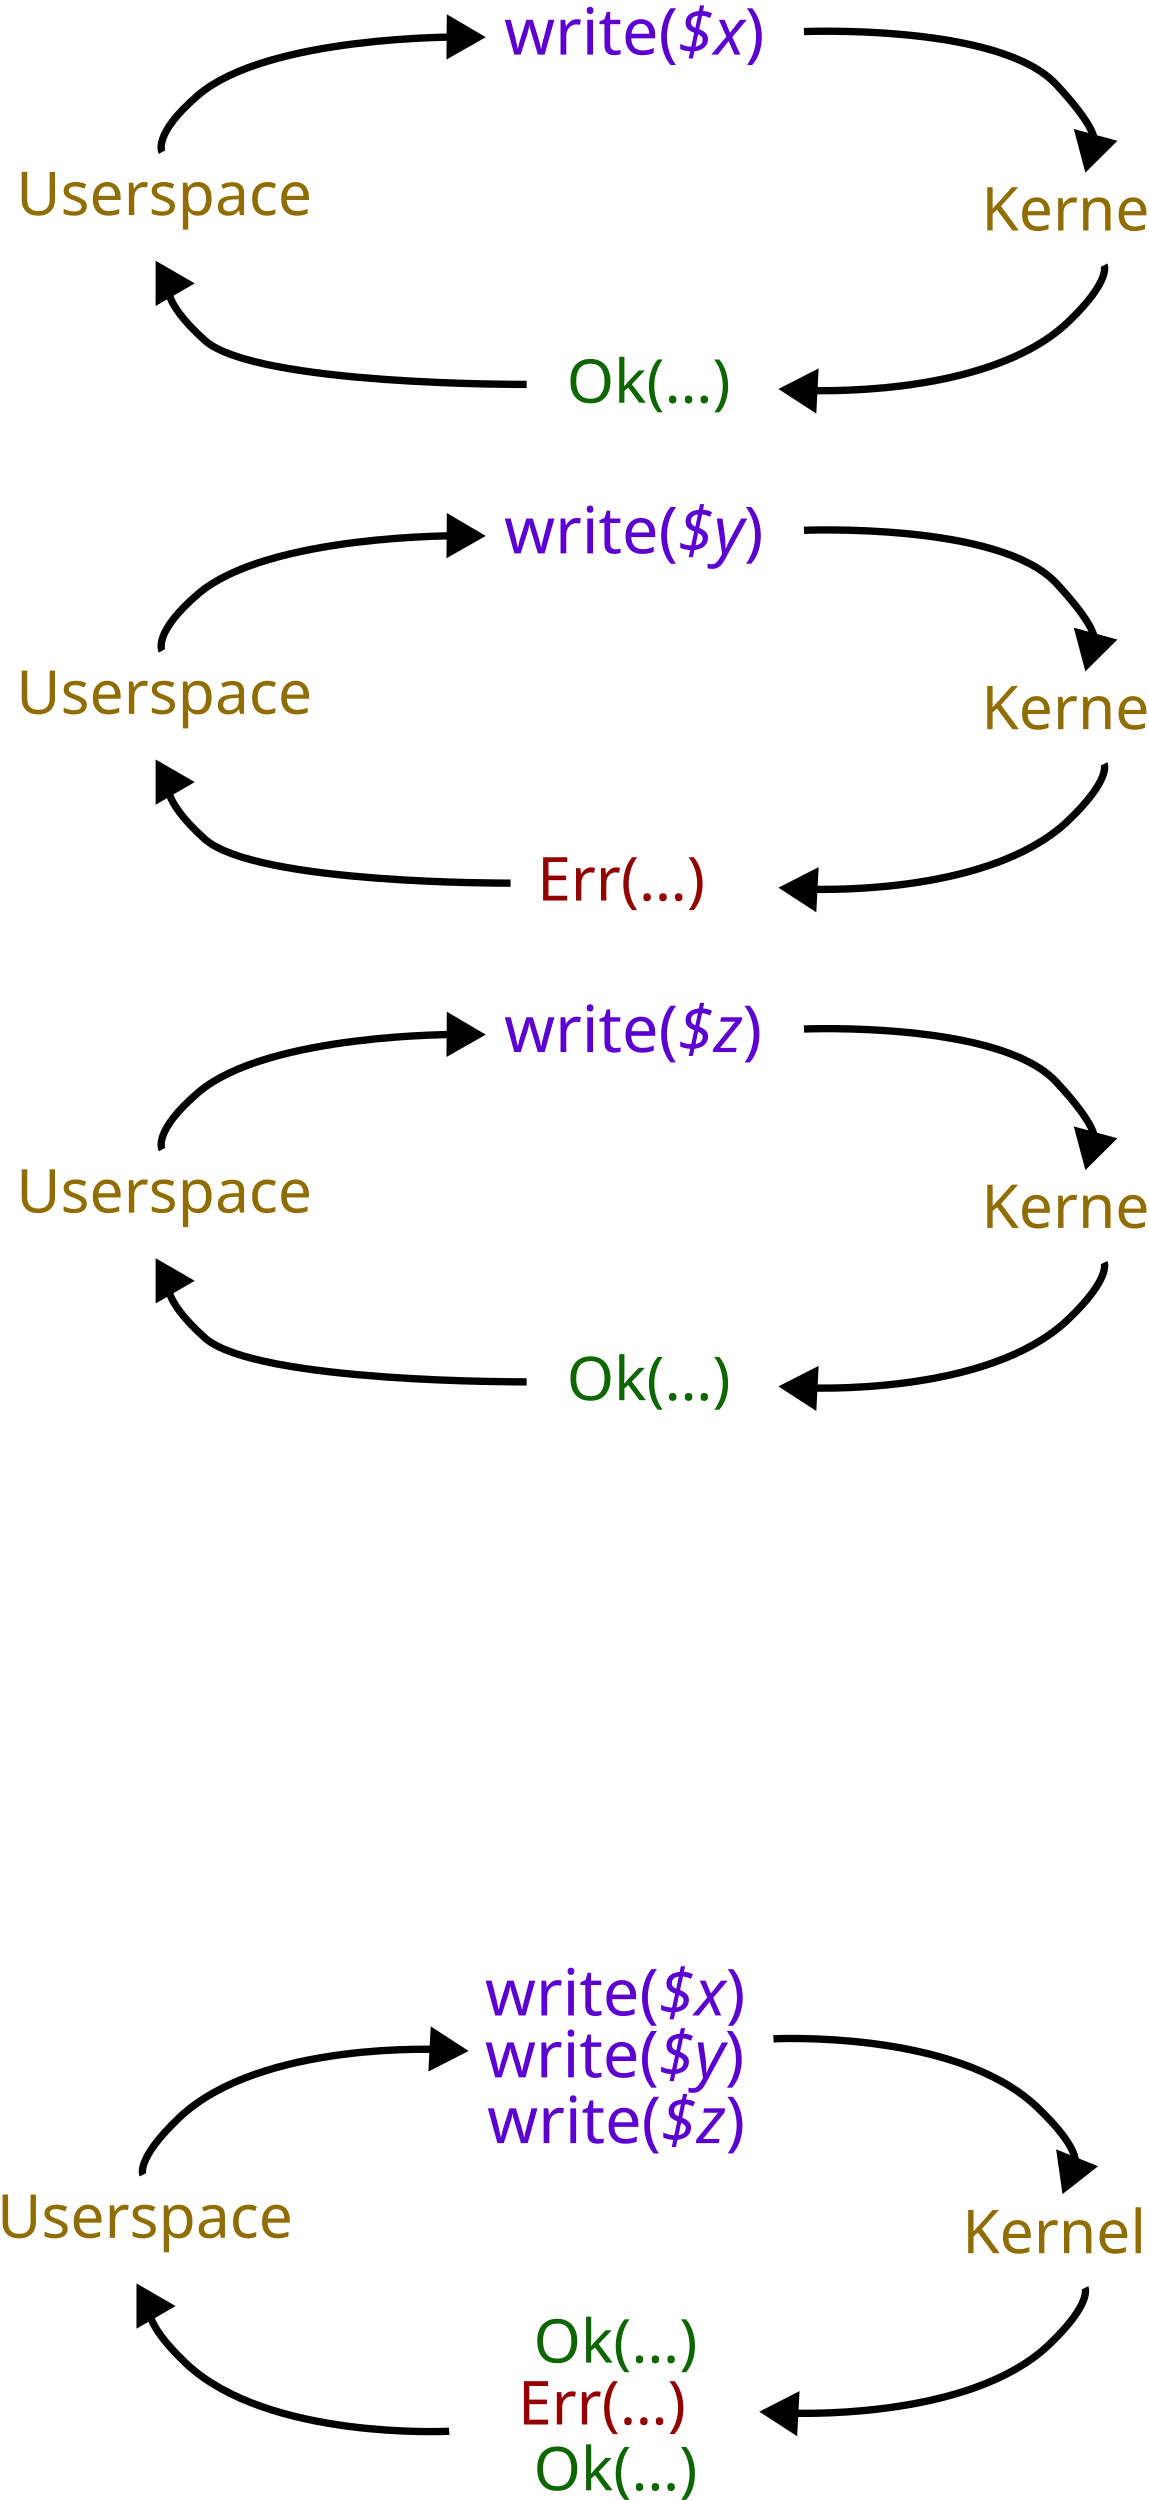
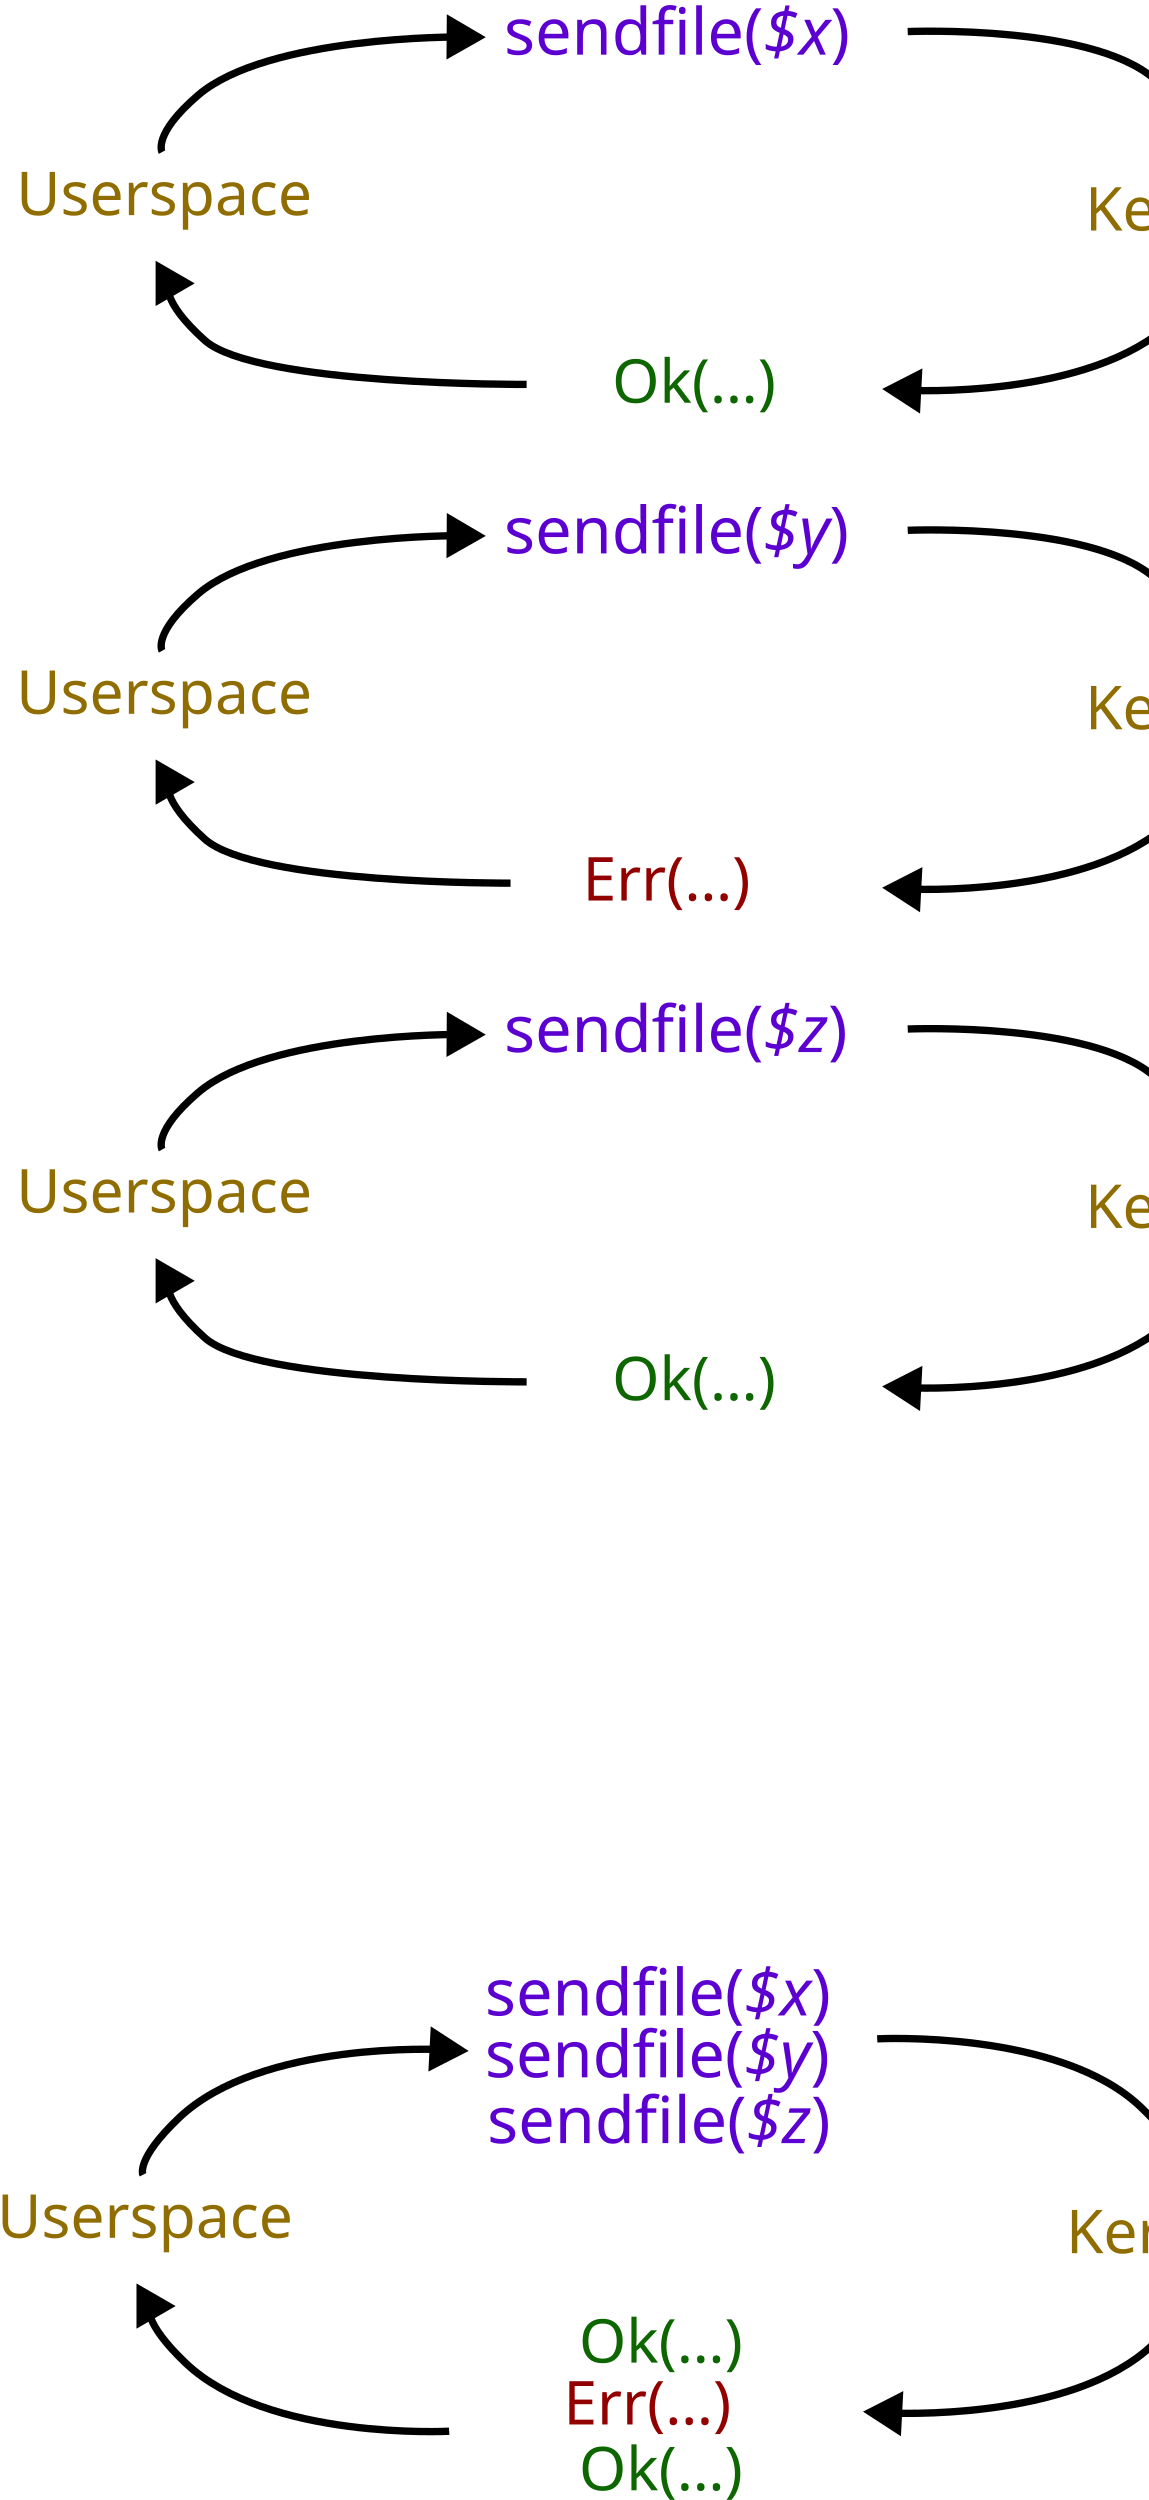
<svg xmlns="http://www.w3.org/2000/svg" width="93.694mm" height="204.014mm" viewBox="0 0 93.694 204.014" version="1.1" id="svg1">
  <defs id="defs1">
    <marker style="overflow:visible" id="Triangle" refX="0" refY="0" orient="auto-start-reverse" markerWidth="1" markerHeight="1" viewBox="0 0 1 1" preserveAspectRatio="xMidYMid">
      <path transform="scale(0.5)" style="fill:context-stroke;fill-rule:evenodd;stroke:context-stroke;stroke-width:1pt" d="M 5.77,0 -2.88,5 V -5 Z" id="path135" />
    </marker>
    <marker style="overflow:visible" id="Triangle-0-0" refX="0" refY="0" orient="0" markerWidth="1" markerHeight="1" viewBox="0 0 1 1" preserveAspectRatio="xMidYMid">
      <path style="fill:context-stroke;fill-rule:evenodd;stroke:context-stroke;stroke-width:0.5pt" d="M 2.885,0 -1.44,2.5 v -5 z" id="path135-6-6" />
    </marker>
    <marker style="overflow:visible" id="Triangle-0-0-0" refX="0" refY="0" orient="auto-start-reverse" markerWidth="1" markerHeight="1" viewBox="0 0 1 1" preserveAspectRatio="xMidYMid">
      <path transform="scale(0.5)" style="fill:context-stroke;fill-rule:evenodd;stroke:context-stroke;stroke-width:1pt" d="M 5.77,0 -2.88,5 V -5 Z" id="path135-6-6-9" />
    </marker>
    <marker style="overflow:visible" id="Triangle-0-0-5" refX="-1" refY="0" orient="auto" markerWidth="1" markerHeight="1" viewBox="0 0 1 1" preserveAspectRatio="xMidYMid">
      <path style="fill:context-stroke;fill-rule:evenodd;stroke:context-stroke;stroke-width:0.5pt" d="M 2.885,0 -1.44,2.5 v -5 z" id="path135-6-6-97" />
    </marker>
    <marker style="overflow:visible" id="Triangle-6" refX="0" refY="0" orient="auto-start-reverse" markerWidth="1" markerHeight="1" viewBox="0 0 1 1" preserveAspectRatio="xMidYMid">
      <path transform="scale(0.5)" style="fill:context-stroke;fill-rule:evenodd;stroke:context-stroke;stroke-width:1pt" d="M 5.77,0 -2.88,5 V -5 Z" id="path135-3" />
    </marker>
    <marker style="overflow:visible" id="Triangle-0-0-9" refX="0" refY="0" orient="0" markerWidth="1" markerHeight="1" viewBox="0 0 1 1" preserveAspectRatio="xMidYMid">
      <path style="fill:context-stroke;fill-rule:evenodd;stroke:context-stroke;stroke-width:0.5pt" d="M 2.885,0 -1.44,2.5 v -5 z" id="path135-6-6-4" />
    </marker>
    <marker style="overflow:visible" id="Triangle-0-0-5-8" refX="-1" refY="0" orient="auto" markerWidth="1" markerHeight="1" viewBox="0 0 1 1" preserveAspectRatio="xMidYMid">
      <path style="fill:context-stroke;fill-rule:evenodd;stroke:context-stroke;stroke-width:0.5pt" d="M 2.885,0 -1.44,2.5 v -5 z" id="path135-6-6-97-1" />
    </marker>
    <marker style="overflow:visible" id="Triangle-0-0-0-2" refX="0" refY="0" orient="auto-start-reverse" markerWidth="1" markerHeight="1" viewBox="0 0 1 1" preserveAspectRatio="xMidYMid">
      <path transform="scale(0.5)" style="fill:context-stroke;fill-rule:evenodd;stroke:context-stroke;stroke-width:1pt" d="M 5.77,0 -2.88,5 V -5 Z" id="path135-6-6-9-9" />
    </marker>
    <marker style="overflow:visible" id="Triangle-0" refX="0" refY="0" orient="auto-start-reverse" markerWidth="1" markerHeight="1" viewBox="0 0 1 1" preserveAspectRatio="xMidYMid">
      <path transform="scale(0.5)" style="fill:context-stroke;fill-rule:evenodd;stroke:context-stroke;stroke-width:1pt" d="M 5.77,0 -2.88,5 V -5 Z" id="path135-9" />
    </marker>
    <marker style="overflow:visible" id="Triangle-0-0-2" refX="0" refY="0" orient="0" markerWidth="1" markerHeight="1" viewBox="0 0 1 1" preserveAspectRatio="xMidYMid">
      <path style="fill:context-stroke;fill-rule:evenodd;stroke:context-stroke;stroke-width:0.5pt" d="M 2.885,0 -1.44,2.5 v -5 z" id="path135-6-6-5" />
    </marker>
    <marker style="overflow:visible" id="Triangle-0-0-5-4" refX="-1" refY="0" orient="auto" markerWidth="1" markerHeight="1" viewBox="0 0 1 1" preserveAspectRatio="xMidYMid">
      <path style="fill:context-stroke;fill-rule:evenodd;stroke:context-stroke;stroke-width:0.5pt" d="M 2.885,0 -1.44,2.5 v -5 z" id="path135-6-6-97-0" />
    </marker>
    <marker style="overflow:visible" id="Triangle-0-0-0-5" refX="0" refY="0" orient="auto-start-reverse" markerWidth="1" markerHeight="1" viewBox="0 0 1 1" preserveAspectRatio="xMidYMid">
      <path transform="scale(0.5)" style="fill:context-stroke;fill-rule:evenodd;stroke:context-stroke;stroke-width:1pt" d="M 5.77,0 -2.88,5 V -5 Z" id="path135-6-6-9-94" />
    </marker>
    <marker style="overflow:visible" id="Triangle-0-9" refX="0" refY="0" orient="auto-start-reverse" markerWidth="1" markerHeight="1" viewBox="0 0 1 1" preserveAspectRatio="xMidYMid">
      <path transform="scale(0.5)" style="fill:context-stroke;fill-rule:evenodd;stroke:context-stroke;stroke-width:1pt" d="M 5.77,0 -2.88,5 V -5 Z" id="path135-9-8" />
    </marker>
    <marker style="overflow:visible" id="Triangle-0-0-2-7" refX="0" refY="0" orient="0" markerWidth="1" markerHeight="1" viewBox="0 0 1 1" preserveAspectRatio="xMidYMid">
      <path style="fill:context-stroke;fill-rule:evenodd;stroke:context-stroke;stroke-width:0.5pt" d="M 2.885,0 -1.44,2.5 v -5 z" id="path135-6-6-5-2" />
    </marker>
    <marker style="overflow:visible" id="Triangle-0-0-5-4-8" refX="-1" refY="0" orient="auto" markerWidth="1" markerHeight="1" viewBox="0 0 1 1" preserveAspectRatio="xMidYMid">
      <path style="fill:context-stroke;fill-rule:evenodd;stroke:context-stroke;stroke-width:0.5pt" d="M 2.885,0 -1.44,2.5 v -5 z" id="path135-6-6-97-0-2" />
    </marker>
    <marker style="overflow:visible" id="Triangle-0-0-0-5-9" refX="0" refY="0" orient="auto-start-reverse" markerWidth="1" markerHeight="1" viewBox="0 0 1 1" preserveAspectRatio="xMidYMid">
      <path transform="scale(0.5)" style="fill:context-stroke;fill-rule:evenodd;stroke:context-stroke;stroke-width:1pt" d="M 5.77,0 -2.88,5 V -5 Z" id="path135-6-6-9-94-9" />
    </marker>
  </defs>
  <g id="layer1" transform="translate(-47.7304,-14.41522)">
-     <g id="g11" transform="translate(-2.763106,1.177787)">
-       <g id="g8" transform="translate(2.852782,15.89523)">
-         <g id="g6" style="fill:#5c00d2;fill-opacity:1" transform="translate(43.95414,-4.488275)">
-           <text xml:space="preserve" style="font-size:5.292px;text-align:start;writing-mode:lr-tb;direction:ltr;text-anchor:start;fill:#5c00d2;fill-opacity:1;stroke:none;stroke-width:0.6" x="44.818" y="46.99" id="text1-3">
-             <tspan style="font-style:normal;font-variant:normal;font-weight:normal;font-stretch:normal;font-size:5.292px;font-family:Iosevka;-inkscape-font-specification:Iosevka;fill:#5c00d2;fill-opacity:1;stroke:none;stroke-width:0.6" x="44.818" y="46.99" id="tspan3">write(<tspan style="font-style:italic;fill:#5c00d2;fill-opacity:1" id="tspan5">$y</tspan>)</tspan>
-           </text>
-         </g>
-         <g id="g7" transform="translate(0,5.820834)">
-           <text xml:space="preserve" style="font-size:4.939px;text-align:start;writing-mode:lr-tb;direction:ltr;text-anchor:start;fill:#920000;fill-opacity:1;stroke:none;stroke-width:0.6" x="91.475" y="65.006" id="text1-3-7">
-             <tspan style="font-style:normal;font-variant:normal;font-weight:normal;font-stretch:normal;font-size:4.939px;font-family:Iosevka;-inkscape-font-specification:Iosevka;fill:#920000;fill-opacity:1;stroke:none;stroke-width:0.6" x="91.475" y="65.006" id="tspan3-44">Err(…)</tspan>
-           </text>
-         </g>
-       </g>
-       <text xml:space="preserve" style="font-style:normal;font-variant:normal;font-weight:normal;font-stretch:normal;font-size:4.939px;font-family:Andika;-inkscape-font-specification:Andika;text-align:start;writing-mode:lr-tb;direction:ltr;text-anchor:start;fill:#5c00d2;fill-opacity:1;stroke:none;stroke-width:0.6" x="130.576" y="72.745" id="text7">
-         <tspan id="tspan7" style="font-style:normal;font-variant:normal;font-weight:normal;font-stretch:normal;font-family:Excalifont;-inkscape-font-specification:Excalifont;fill:#906d00;fill-opacity:1;stroke-width:0.6" x="130.576" y="72.745">Kernel</tspan>
-       </text>
-       <text xml:space="preserve" style="font-style:normal;font-variant:normal;font-weight:normal;font-stretch:normal;font-size:4.939px;font-family:Andika;-inkscape-font-specification:Andika;text-align:start;writing-mode:lr-tb;direction:ltr;text-anchor:start;fill:#5c00d2;fill-opacity:1;stroke:none;stroke-width:0.6" x="51.827" y="71.491" id="text7-1">
-         <tspan id="tspan7-4" style="font-style:normal;font-variant:normal;font-weight:normal;font-stretch:normal;font-family:Excalifont;-inkscape-font-specification:Excalifont;fill:#906d00;fill-opacity:1;stroke-width:0.6" x="51.827" y="71.491">Userspace</tspan>
-       </text>
-       <path style="fill:none;fill-opacity:1;stroke:#000000;stroke-width:0.6;stroke-opacity:1;marker-end:url(#Triangle)" d="m 63.716,66.35 c 0,0 -0.797,-1.434 2.941,-4.643 5.67,-4.868 21.349,-4.751 21.349,-4.751" id="path8" />
-       <path style="fill:none;fill-opacity:1;stroke:#000000;stroke-width:0.6;stroke-opacity:1;marker-end:url(#Triangle-0-0)" d="m 92.157,85.306 c 0,0 -20.822,0.117 -24.96,-3.602 -3.664,-3.293 -2.941,-4.643 -2.941,-4.643" id="path8-2-9" />
-       <path style="fill:none;fill-opacity:1;stroke:#000000;stroke-width:0.6;stroke-opacity:1;marker-end:url(#Triangle-0-0-5)" d="m 116.101,56.513 c 0,0 15.952,-0.664 20.583,4.313 3.355,3.607 3.095,4.566 3.095,4.566" id="path8-2-9-73" />
-       <path style="fill:none;fill-opacity:1;stroke:#000000;stroke-width:0.6;stroke-opacity:1;marker-end:url(#Triangle-0-0-0)" d="m 140.595,75.573 c 0,0 0.624,1.244 -2.941,4.643 -6.655,6.345 -21.513,5.572 -21.513,5.572" id="path8-2-9-7" />
-     </g>
-     <g id="g9" transform="translate(12.5135,35.75143)">
-       <g id="g8-2" transform="translate(-12.42382,22.0199)">
-         <g id="g6-2" style="fill:#5c00d2;fill-opacity:1" transform="translate(43.95414,-4.488275)">
-           <text xml:space="preserve" style="font-size:5.292px;text-align:start;writing-mode:lr-tb;direction:ltr;text-anchor:start;fill:#5c00d2;fill-opacity:1;stroke:none;stroke-width:0.6" x="44.818" y="46.99" id="text1-3-4">
-             <tspan style="font-style:normal;font-variant:normal;font-weight:normal;font-stretch:normal;font-size:5.292px;font-family:Iosevka;-inkscape-font-specification:Iosevka;fill:#5c00d2;fill-opacity:1;stroke:none;stroke-width:0.6" x="44.818" y="46.99" id="tspan3-7">write(<tspan style="font-style:italic;fill:#5c00d2;fill-opacity:1" id="tspan5-7">$z</tspan>)</tspan>
-           </text>
-         </g>
-       </g>
-       <text xml:space="preserve" style="font-style:normal;font-variant:normal;font-weight:normal;font-stretch:normal;font-size:4.939px;font-family:Andika;-inkscape-font-specification:Andika;text-align:start;writing-mode:lr-tb;direction:ltr;text-anchor:start;fill:#5c00d2;fill-opacity:1;stroke:none;stroke-width:0.6" x="115.299" y="78.87" id="text7-2">
-         <tspan id="tspan7-8" style="font-style:normal;font-variant:normal;font-weight:normal;font-stretch:normal;font-family:Excalifont;-inkscape-font-specification:Excalifont;fill:#906d00;fill-opacity:1;stroke-width:0.6" x="115.299" y="78.87">Kernel</tspan>
-       </text>
-       <text xml:space="preserve" style="font-style:normal;font-variant:normal;font-weight:normal;font-stretch:normal;font-size:4.939px;font-family:Andika;-inkscape-font-specification:Andika;text-align:start;writing-mode:lr-tb;direction:ltr;text-anchor:start;fill:#5c00d2;fill-opacity:1;stroke:none;stroke-width:0.6" x="36.55" y="77.615" id="text7-1-9">
-         <tspan id="tspan7-4-3" style="font-style:normal;font-variant:normal;font-weight:normal;font-stretch:normal;font-family:Excalifont;-inkscape-font-specification:Excalifont;fill:#906d00;fill-opacity:1;stroke-width:0.6" x="36.55" y="77.615">Userspace</tspan>
-       </text>
-       <path style="fill:none;fill-opacity:1;stroke:#000000;stroke-width:0.6;stroke-opacity:1;marker-end:url(#Triangle-0)" d="m 48.439,72.474 c 0,0 -0.797,-1.434 2.941,-4.643 5.67,-4.868 21.349,-4.751 21.349,-4.751" id="path8-6" />
-       <path style="fill:none;fill-opacity:1;stroke:#000000;stroke-width:0.6;stroke-opacity:1;marker-end:url(#Triangle-0-0-2)" d="m 78.194,91.431 c 0,0 -22.135,0.117 -26.273,-3.602 -3.664,-3.293 -2.941,-4.643 -2.941,-4.643" id="path8-2-9-8" />
-       <path style="fill:none;fill-opacity:1;stroke:#000000;stroke-width:0.6;stroke-opacity:1;marker-end:url(#Triangle-0-0-5-4)" d="m 100.825,62.637 c 0,0 15.952,-0.664 20.583,4.313 3.355,3.607 3.095,4.566 3.095,4.566" id="path8-2-9-73-0" />
-       <path style="fill:none;fill-opacity:1;stroke:#000000;stroke-width:0.6;stroke-opacity:1;marker-end:url(#Triangle-0-0-0-5)" d="m 125.319,81.698 c 0,0 0.624,1.244 -2.941,4.643 -6.655,6.345 -21.513,5.572 -21.513,5.572" id="path8-2-9-7-2" />
-       <text xml:space="preserve" style="font-size:4.939px;text-align:start;writing-mode:lr-tb;direction:ltr;text-anchor:start;fill:#0d6600;fill-opacity:1;stroke:none;stroke-width:0.6" x="81.471" y="92.926" id="text1-2-9-1">
-         <tspan id="tspan1-5-8-0" style="font-style:normal;font-variant:normal;font-weight:normal;font-stretch:normal;font-size:4.939px;font-family:Iosevka;-inkscape-font-specification:Iosevka;fill:#0d6600;fill-opacity:1;stroke:none;stroke-width:0.6" x="81.471" y="92.926">Ok(…)</tspan>
+     <g id="g6" style="fill:#5c00d2;fill-opacity:1" transform="translate(44.04382,12.58474)">
+       <text xml:space="preserve" style="font-size:5.292px;text-align:start;writing-mode:lr-tb;direction:ltr;text-anchor:start;fill:#5c00d2;fill-opacity:1;stroke:none;stroke-width:0.6" x="44.818" y="46.99" id="text1-3">
+         <tspan style="font-style:normal;font-variant:normal;font-weight:normal;font-stretch:normal;font-size:5.292px;font-family:Iosevka;-inkscape-font-specification:Iosevka;fill:#5c00d2;fill-opacity:1;stroke:none;stroke-width:0.6" x="44.818" y="46.99" id="tspan3">sendfile(<tspan style="font-style:italic;fill:#5c00d2;fill-opacity:1" id="tspan5">$y</tspan>)</tspan>
      </text>
    </g>
-     <g id="g9-2" transform="translate(2.763112,-81.39663)">
-       <g id="g8-2-7" transform="translate(-12.42382,22.0199)">
-         <g id="g6-2-6" style="fill:#5c00d2;fill-opacity:1" transform="translate(43.95414,-4.488275)" />
-       </g>
-       <g id="g10">
-         <text xml:space="preserve" style="font-size:5.292px;text-align:start;writing-mode:lr-tb;direction:ltr;text-anchor:start;fill:#5c00d2;fill-opacity:1;stroke:none;stroke-width:0.6" x="54.568" y="82.741" id="text1-3-4-1" transform="translate(31.53032,17.53163)">
-           <tspan style="font-style:normal;font-variant:normal;font-weight:normal;font-stretch:normal;font-size:5.292px;font-family:Iosevka;-inkscape-font-specification:Iosevka;fill:#5c00d2;fill-opacity:1;stroke:none;stroke-width:0.6" x="54.568" y="82.741" id="tspan3-7-3">write(<tspan style="font-style:italic;fill:#5c00d2;fill-opacity:1" id="tspan5-7-2">$x</tspan>)</tspan>
-         </text>
-         <text xml:space="preserve" style="font-style:normal;font-variant:normal;font-weight:normal;font-stretch:normal;font-size:4.939px;font-family:Andika;-inkscape-font-specification:Andika;text-align:start;writing-mode:lr-tb;direction:ltr;text-anchor:start;fill:#5c00d2;fill-opacity:1;stroke:none;stroke-width:0.6" x="125.05" y="114.621" id="text7-2-1">
-           <tspan id="tspan7-8-5" style="font-style:normal;font-variant:normal;font-weight:normal;font-stretch:normal;font-family:Excalifont;-inkscape-font-specification:Excalifont;fill:#906d00;fill-opacity:1;stroke-width:0.6" x="125.05" y="114.621">Kernel</tspan>
-         </text>
-         <text xml:space="preserve" style="font-style:normal;font-variant:normal;font-weight:normal;font-stretch:normal;font-size:4.939px;font-family:Andika;-inkscape-font-specification:Andika;text-align:start;writing-mode:lr-tb;direction:ltr;text-anchor:start;fill:#5c00d2;fill-opacity:1;stroke:none;stroke-width:0.6" x="46.3" y="113.367" id="text7-1-9-9">
-           <tspan id="tspan7-4-3-9" style="font-style:normal;font-variant:normal;font-weight:normal;font-stretch:normal;font-family:Excalifont;-inkscape-font-specification:Excalifont;fill:#906d00;fill-opacity:1;stroke-width:0.6" x="46.3" y="113.367">Userspace</tspan>
-         </text>
-         <path style="fill:none;fill-opacity:1;stroke:#000000;stroke-width:0.6;stroke-opacity:1;marker-end:url(#Triangle-0-9)" d="m 58.19,108.226 c 0,0 -0.797,-1.434 2.941,-4.643 C 66.8,98.715 82.479,98.832 82.479,98.832" id="path8-6-1" />
-         <path style="fill:none;fill-opacity:1;stroke:#000000;stroke-width:0.6;stroke-opacity:1;marker-end:url(#Triangle-0-0-2-7)" d="m 87.944,127.182 c 0,0 -22.135,0.117 -26.273,-3.602 -3.664,-3.293 -2.941,-4.643 -2.941,-4.643" id="path8-2-9-8-4" />
-         <path style="fill:none;fill-opacity:1;stroke:#000000;stroke-width:0.6;stroke-opacity:1;marker-end:url(#Triangle-0-0-5-4-8)" d="m 110.575,98.389 c 0,0 15.952,-0.664 20.583,4.313 3.355,3.607 3.095,4.566 3.095,4.566" id="path8-2-9-73-0-9" />
-         <path style="fill:none;fill-opacity:1;stroke:#000000;stroke-width:0.6;stroke-opacity:1;marker-end:url(#Triangle-0-0-0-5-9)" d="m 135.069,117.449 c 0,0 0.624,1.244 -2.941,4.643 -6.655,6.345 -21.513,5.572 -21.513,5.572" id="path8-2-9-7-2-1" />
-         <text xml:space="preserve" style="font-size:4.939px;text-align:start;writing-mode:lr-tb;direction:ltr;text-anchor:start;fill:#0d6600;fill-opacity:1;stroke:none;stroke-width:0.6" x="91.222" y="128.678" id="text1-2-9-1-0">
-           <tspan id="tspan1-5-8-0-7" style="font-style:normal;font-variant:normal;font-weight:normal;font-stretch:normal;font-size:4.939px;font-family:Iosevka;-inkscape-font-specification:Iosevka;fill:#0d6600;fill-opacity:1;stroke:none;stroke-width:0.6" x="91.222" y="128.678">Ok(…)</tspan>
+     <g id="g7" transform="translate(3.793843,22.89385)">
+       <text xml:space="preserve" style="font-size:4.939px;text-align:start;writing-mode:lr-tb;direction:ltr;text-anchor:start;fill:#920000;fill-opacity:1;stroke:none;stroke-width:0.6" x="91.475" y="65.006" id="text1-3-7">
+         <tspan style="font-style:normal;font-variant:normal;font-weight:normal;font-stretch:normal;font-size:4.939px;font-family:Iosevka;-inkscape-font-specification:Iosevka;fill:#920000;fill-opacity:1;stroke:none;stroke-width:0.6" x="91.475" y="65.006" id="tspan3-44">Err(…)</tspan>
+       </text>
+     </g>
+     <text xml:space="preserve" style="font-style:normal;font-variant:normal;font-weight:normal;font-stretch:normal;font-size:4.939px;font-family:Andika;-inkscape-font-specification:Andika;text-align:start;writing-mode:lr-tb;direction:ltr;text-anchor:start;fill:#5c00d2;fill-opacity:1;stroke:none;stroke-width:0.6" x="136.279" y="73.923" id="text7">
+       <tspan id="tspan7" style="font-style:normal;font-variant:normal;font-weight:normal;font-stretch:normal;font-family:Excalifont;-inkscape-font-specification:Excalifont;fill:#906d00;fill-opacity:1;stroke-width:0.6" x="136.279" y="73.923">Kernel</tspan>
+     </text>
+     <text xml:space="preserve" style="font-style:normal;font-variant:normal;font-weight:normal;font-stretch:normal;font-size:4.939px;font-family:Andika;-inkscape-font-specification:Andika;text-align:start;writing-mode:lr-tb;direction:ltr;text-anchor:start;fill:#5c00d2;fill-opacity:1;stroke:none;stroke-width:0.6" x="49.063" y="72.668" id="text7-1">
+       <tspan id="tspan7-4" style="font-style:normal;font-variant:normal;font-weight:normal;font-stretch:normal;font-family:Excalifont;-inkscape-font-specification:Excalifont;fill:#906d00;fill-opacity:1;stroke-width:0.6" x="49.063" y="72.668">Userspace</tspan>
+     </text>
+     <path style="fill:none;fill-opacity:1;stroke:#000000;stroke-width:0.6;stroke-opacity:1;marker-end:url(#Triangle)" d="m 60.953,67.527 c 0,0 -0.797,-1.434 2.941,-4.643 5.67,-4.868 21.349,-4.751 21.349,-4.751" id="path8" />
+     <path style="fill:none;fill-opacity:1;stroke:#000000;stroke-width:0.6;stroke-opacity:1;marker-end:url(#Triangle-0-0)" d="m 89.394,86.484 c 0,0 -20.822,0.117 -24.96,-3.602 -3.664,-3.293 -2.941,-4.643 -2.941,-4.643" id="path8-2-9" />
+     <path style="fill:none;fill-opacity:1;stroke:#000000;stroke-width:0.6;stroke-opacity:1;marker-end:url(#Triangle-0-0-5)" d="m 121.805,57.69 c 0,0 15.952,-0.664 20.583,4.313 3.355,3.607 3.095,4.566 3.095,4.566" id="path8-2-9-73" />
+     <path style="fill:none;fill-opacity:1;stroke:#000000;stroke-width:0.6;stroke-opacity:1;marker-end:url(#Triangle-0-0-0)" d="m 146.299,76.751 c 0,0 0.624,1.244 -2.941,4.643 -6.655,6.345 -21.513,5.572 -21.513,5.572" id="path8-2-9-7" />
+     <g id="g8-2" transform="translate(0.08968,57.77133)">
+       <g id="g6-2" style="fill:#5c00d2;fill-opacity:1" transform="translate(43.95414,-4.488275)">
+         <text xml:space="preserve" style="font-size:5.292px;text-align:start;writing-mode:lr-tb;direction:ltr;text-anchor:start;fill:#5c00d2;fill-opacity:1;stroke:none;stroke-width:0.6" x="44.818" y="46.99" id="text1-3-4">
+           <tspan style="font-style:normal;font-variant:normal;font-weight:normal;font-stretch:normal;font-size:5.292px;font-family:Iosevka;-inkscape-font-specification:Iosevka;fill:#5c00d2;fill-opacity:1;stroke:none;stroke-width:0.6" x="44.818" y="46.99" id="tspan3-7">sendfile(<tspan style="font-style:italic;fill:#5c00d2;fill-opacity:1" id="tspan5-7">$z</tspan>)</tspan>
        </text>
      </g>
    </g>
-     <g id="g12">
-       <g id="g6-8" style="fill:#5c00d2;fill-opacity:1" transform="translate(42.48364,136.9487)">
-         <text xml:space="preserve" style="font-size:5.292px;text-align:start;writing-mode:lr-tb;direction:ltr;text-anchor:start;fill:#5c00d2;fill-opacity:1;stroke:none;stroke-width:0.6" x="44.818" y="41.942" id="text1-5">
-           <tspan id="tspan1-09" style="font-style:normal;font-variant:normal;font-weight:normal;font-stretch:normal;font-size:5.292px;font-family:Iosevka;-inkscape-font-specification:Iosevka;fill:#5c00d2;fill-opacity:1;stroke:none;stroke-width:0.6" x="44.818" y="41.942">write(<tspan style="font-style:italic;fill:#5c00d2;fill-opacity:1" id="tspan4-6">$x</tspan>)</tspan>
-         </text>
-         <text xml:space="preserve" style="font-size:5.292px;text-align:start;writing-mode:lr-tb;direction:ltr;text-anchor:start;fill:#5c00d2;fill-opacity:1;stroke:none;stroke-width:0.6" x="44.818" y="46.99" id="text1-3-3">
-           <tspan style="font-style:normal;font-variant:normal;font-weight:normal;font-stretch:normal;font-size:5.292px;font-family:Iosevka;-inkscape-font-specification:Iosevka;fill:#5c00d2;fill-opacity:1;stroke:none;stroke-width:0.6" x="44.818" y="46.99" id="tspan3-8">write(<tspan style="font-style:italic;fill:#5c00d2;fill-opacity:1" id="tspan5-5">$y</tspan>)</tspan>
-         </text>
-         <text xml:space="preserve" style="font-size:5.292px;text-align:start;writing-mode:lr-tb;direction:ltr;text-anchor:start;fill:#5c00d2;fill-opacity:1;stroke:none;stroke-width:0.6" x="44.995" y="52.36" id="text1-7-6">
-           <tspan id="tspan1-0-1" style="font-style:normal;font-variant:normal;font-weight:normal;font-stretch:normal;font-size:5.292px;font-family:Iosevka;-inkscape-font-specification:Iosevka;fill:#5c00d2;fill-opacity:1;stroke:none;stroke-width:0.6" x="44.995" y="52.36">write(<tspan style="font-style:italic;fill:#5c00d2;fill-opacity:1" id="tspan6-1">$z</tspan>)</tspan>
-         </text>
-       </g>
-       <text xml:space="preserve" style="font-size:4.939px;text-align:start;writing-mode:lr-tb;direction:ltr;text-anchor:start;fill:#0d6600;fill-opacity:1;stroke:none;stroke-width:0.6" x="91.278" y="207.216" id="text1-2-9">
-         <tspan id="tspan1-5-8" style="font-style:normal;font-variant:normal;font-weight:normal;font-stretch:normal;font-size:4.939px;font-family:Iosevka;-inkscape-font-specification:Iosevka;fill:#0d6600;fill-opacity:1;stroke:none;stroke-width:0.6" x="91.278" y="207.216">Ok(…)</tspan>
+     <text xml:space="preserve" style="font-style:normal;font-variant:normal;font-weight:normal;font-stretch:normal;font-size:4.939px;font-family:Andika;-inkscape-font-specification:Andika;text-align:start;writing-mode:lr-tb;direction:ltr;text-anchor:start;fill:#5c00d2;fill-opacity:1;stroke:none;stroke-width:0.6" x="136.279" y="114.621" id="text7-2">
+       <tspan id="tspan7-8" style="font-style:normal;font-variant:normal;font-weight:normal;font-stretch:normal;font-family:Excalifont;-inkscape-font-specification:Excalifont;fill:#906d00;fill-opacity:1;stroke-width:0.6" x="136.279" y="114.621">Kernel</tspan>
+     </text>
+     <text xml:space="preserve" style="font-style:normal;font-variant:normal;font-weight:normal;font-stretch:normal;font-size:4.939px;font-family:Andika;-inkscape-font-specification:Andika;text-align:start;writing-mode:lr-tb;direction:ltr;text-anchor:start;fill:#5c00d2;fill-opacity:1;stroke:none;stroke-width:0.6" x="49.063" y="113.367" id="text7-1-9">
+       <tspan id="tspan7-4-3" style="font-style:normal;font-variant:normal;font-weight:normal;font-stretch:normal;font-family:Excalifont;-inkscape-font-specification:Excalifont;fill:#906d00;fill-opacity:1;stroke-width:0.6" x="49.063" y="113.367">Userspace</tspan>
+     </text>
+     <path style="fill:none;fill-opacity:1;stroke:#000000;stroke-width:0.6;stroke-opacity:1;marker-end:url(#Triangle-0)" d="m 60.953,108.226 c 0,0 -0.797,-1.434 2.941,-4.643 5.67,-4.868 21.349,-4.751 21.349,-4.751" id="path8-6" />
+     <path style="fill:none;fill-opacity:1;stroke:#000000;stroke-width:0.6;stroke-opacity:1;marker-end:url(#Triangle-0-0-2)" d="m 90.707,127.182 c 0,0 -22.135,0.117 -26.273,-3.602 -3.664,-3.293 -2.941,-4.643 -2.941,-4.643" id="path8-2-9-8" />
+     <path style="fill:none;fill-opacity:1;stroke:#000000;stroke-width:0.6;stroke-opacity:1;marker-end:url(#Triangle-0-0-5-4)" d="m 121.805,98.389 c 0,0 15.952,-0.664 20.583,4.313 3.355,3.607 3.095,4.566 3.095,4.566" id="path8-2-9-73-0" />
+     <path style="fill:none;fill-opacity:1;stroke:#000000;stroke-width:0.6;stroke-opacity:1;marker-end:url(#Triangle-0-0-0-5)" d="m 146.299,117.449 c 0,0 0.624,1.244 -2.941,4.643 -6.655,6.345 -21.513,5.572 -21.513,5.572" id="path8-2-9-7-2" />
+     <text xml:space="preserve" style="font-size:4.939px;text-align:start;writing-mode:lr-tb;direction:ltr;text-anchor:start;fill:#0d6600;fill-opacity:1;stroke:none;stroke-width:0.6" x="97.689" y="128.678" id="text1-2-9-1">
+       <tspan id="tspan1-5-8-0" style="font-style:normal;font-variant:normal;font-weight:normal;font-stretch:normal;font-size:4.939px;font-family:Iosevka;-inkscape-font-specification:Iosevka;fill:#0d6600;fill-opacity:1;stroke:none;stroke-width:0.6" x="97.689" y="128.678">Ok(…)</tspan>
+     </text>
+     <g id="g6-2-6" style="fill:#5c00d2;fill-opacity:1" transform="translate(34.29343,-63.865)" />
+     <text xml:space="preserve" style="font-size:5.292px;text-align:start;writing-mode:lr-tb;direction:ltr;text-anchor:start;fill:#5c00d2;fill-opacity:1;stroke:none;stroke-width:0.6" x="88.861" y="18.876" id="text1-3-4-1">
+       <tspan style="font-style:normal;font-variant:normal;font-weight:normal;font-stretch:normal;font-size:5.292px;font-family:Iosevka;-inkscape-font-specification:Iosevka;fill:#5c00d2;fill-opacity:1;stroke:none;stroke-width:0.6" x="88.861" y="18.876" id="tspan3-7-3">sendfile(<tspan style="font-style:italic;fill:#5c00d2;fill-opacity:1" id="tspan5-7-2">$x</tspan>)</tspan>
+     </text>
+     <text xml:space="preserve" style="font-style:normal;font-variant:normal;font-weight:normal;font-stretch:normal;font-size:4.939px;font-family:Andika;-inkscape-font-specification:Andika;text-align:start;writing-mode:lr-tb;direction:ltr;text-anchor:start;fill:#5c00d2;fill-opacity:1;stroke:none;stroke-width:0.6" x="136.279" y="33.224" id="text7-2-1">
+       <tspan id="tspan7-8-5" style="font-style:normal;font-variant:normal;font-weight:normal;font-stretch:normal;font-family:Excalifont;-inkscape-font-specification:Excalifont;fill:#906d00;fill-opacity:1;stroke-width:0.6" x="136.279" y="33.224">Kernel</tspan>
+     </text>
+     <text xml:space="preserve" style="font-style:normal;font-variant:normal;font-weight:normal;font-stretch:normal;font-size:4.939px;font-family:Andika;-inkscape-font-specification:Andika;text-align:start;writing-mode:lr-tb;direction:ltr;text-anchor:start;fill:#5c00d2;fill-opacity:1;stroke:none;stroke-width:0.6" x="49.063" y="31.97" id="text7-1-9-9">
+       <tspan id="tspan7-4-3-9" style="font-style:normal;font-variant:normal;font-weight:normal;font-stretch:normal;font-family:Excalifont;-inkscape-font-specification:Excalifont;fill:#906d00;fill-opacity:1;stroke-width:0.6" x="49.063" y="31.97">Userspace</tspan>
+     </text>
+     <path style="fill:none;fill-opacity:1;stroke:#000000;stroke-width:0.6;stroke-opacity:1;marker-end:url(#Triangle-0-9)" d="m 60.953,26.829 c 0,0 -0.797,-1.434 2.941,-4.643 5.67,-4.868 21.349,-4.751 21.349,-4.751" id="path8-6-1" />
+     <path style="fill:none;fill-opacity:1;stroke:#000000;stroke-width:0.6;stroke-opacity:1;marker-end:url(#Triangle-0-0-2-7)" d="m 90.707,45.786 c 0,0 -22.135,0.117 -26.273,-3.602 -3.664,-3.293 -2.941,-4.643 -2.941,-4.643" id="path8-2-9-8-4" />
+     <path style="fill:none;fill-opacity:1;stroke:#000000;stroke-width:0.6;stroke-opacity:1;marker-end:url(#Triangle-0-0-5-4-8)" d="m 121.805,16.992 c 0,0 15.952,-0.664 20.583,4.313 3.355,3.607 3.095,4.566 3.095,4.566" id="path8-2-9-73-0-9" />
+     <path style="fill:none;fill-opacity:1;stroke:#000000;stroke-width:0.6;stroke-opacity:1;marker-end:url(#Triangle-0-0-0-5-9)" d="m 146.299,36.052 c 0,0 0.624,1.244 -2.941,4.643 -6.655,6.345 -21.513,5.572 -21.513,5.572" id="path8-2-9-7-2-1" />
+     <text xml:space="preserve" style="font-size:4.939px;text-align:start;writing-mode:lr-tb;direction:ltr;text-anchor:start;fill:#0d6600;fill-opacity:1;stroke:none;stroke-width:0.6" x="97.689" y="47.281" id="text1-2-9-1-0">
+       <tspan id="tspan1-5-8-0-7" style="font-style:normal;font-variant:normal;font-weight:normal;font-stretch:normal;font-size:4.939px;font-family:Iosevka;-inkscape-font-specification:Iosevka;fill:#0d6600;fill-opacity:1;stroke:none;stroke-width:0.6" x="97.689" y="47.281">Ok(…)</tspan>
+     </text>
+     <g id="g6-8" style="fill:#5c00d2;fill-opacity:1" transform="translate(42.48364,136.9487)">
+       <text xml:space="preserve" style="font-size:5.292px;text-align:start;writing-mode:lr-tb;direction:ltr;text-anchor:start;fill:#5c00d2;fill-opacity:1;stroke:none;stroke-width:0.6" x="44.818" y="41.942" id="text1-5">
+         <tspan id="tspan1-09" style="font-style:normal;font-variant:normal;font-weight:normal;font-stretch:normal;font-size:5.292px;font-family:Iosevka;-inkscape-font-specification:Iosevka;fill:#5c00d2;fill-opacity:1;stroke:none;stroke-width:0.6" x="44.818" y="41.942">sendfile(<tspan style="font-style:italic;fill:#5c00d2;fill-opacity:1" id="tspan4-6">$x</tspan>)</tspan>
      </text>
-       <text xml:space="preserve" style="font-size:4.939px;text-align:start;writing-mode:lr-tb;direction:ltr;text-anchor:start;fill:#920000;fill-opacity:1;stroke:none;stroke-width:0.6" x="90.004" y="212.264" id="text1-3-7-4">
-         <tspan style="font-style:normal;font-variant:normal;font-weight:normal;font-stretch:normal;font-size:4.939px;font-family:Iosevka;-inkscape-font-specification:Iosevka;fill:#920000;fill-opacity:1;stroke:none;stroke-width:0.6" x="90.004" y="212.264" id="tspan3-44-8">Err(…)</tspan>
+       <text xml:space="preserve" style="font-size:5.292px;text-align:start;writing-mode:lr-tb;direction:ltr;text-anchor:start;fill:#5c00d2;fill-opacity:1;stroke:none;stroke-width:0.6" x="44.818" y="46.99" id="text1-3-3">
+         <tspan style="font-style:normal;font-variant:normal;font-weight:normal;font-stretch:normal;font-size:5.292px;font-family:Iosevka;-inkscape-font-specification:Iosevka;fill:#5c00d2;fill-opacity:1;stroke:none;stroke-width:0.6" x="44.818" y="46.99" id="tspan3-8">sendfile(<tspan style="font-style:italic;fill:#5c00d2;fill-opacity:1" id="tspan5-5">$y</tspan>)</tspan>
      </text>
-       <text xml:space="preserve" style="font-size:4.939px;text-align:start;writing-mode:lr-tb;direction:ltr;text-anchor:start;fill:#0d6600;fill-opacity:1;stroke:none;stroke-width:0.6" x="91.278" y="217.634" id="text1-7-0-1">
-         <tspan id="tspan1-0-7-0" style="font-style:normal;font-variant:normal;font-weight:normal;font-stretch:normal;font-size:4.939px;font-family:Iosevka;-inkscape-font-specification:Iosevka;fill:#0d6600;fill-opacity:1;stroke:none;stroke-width:0.6" x="91.278" y="217.634">Ok(…)</tspan>
+       <text xml:space="preserve" style="font-size:5.292px;text-align:start;writing-mode:lr-tb;direction:ltr;text-anchor:start;fill:#5c00d2;fill-opacity:1;stroke:none;stroke-width:0.6" x="44.995" y="52.36" id="text1-7-6">
+         <tspan id="tspan1-0-1" style="font-style:normal;font-variant:normal;font-weight:normal;font-stretch:normal;font-size:5.292px;font-family:Iosevka;-inkscape-font-specification:Iosevka;fill:#5c00d2;fill-opacity:1;stroke:none;stroke-width:0.6" x="44.995" y="52.36">sendfile(<tspan style="font-style:italic;fill:#5c00d2;fill-opacity:1" id="tspan6-1">$z</tspan>)</tspan>
      </text>
-       <text xml:space="preserve" style="font-style:normal;font-variant:normal;font-weight:normal;font-stretch:normal;font-size:4.939px;font-family:Andika;-inkscape-font-specification:Andika;text-align:start;writing-mode:lr-tb;direction:ltr;text-anchor:start;fill:#5c00d2;fill-opacity:1;stroke:none;stroke-width:0.6" x="126.252" y="198.287" id="text7-3">
-         <tspan id="tspan7-0" style="font-style:normal;font-variant:normal;font-weight:normal;font-stretch:normal;font-family:Excalifont;-inkscape-font-specification:Excalifont;fill:#906d00;fill-opacity:1;stroke-width:0.6" x="126.252" y="198.287">Kernel</tspan>
-       </text>
-       <text xml:space="preserve" style="font-style:normal;font-variant:normal;font-weight:normal;font-stretch:normal;font-size:4.939px;font-family:Andika;-inkscape-font-specification:Andika;text-align:start;writing-mode:lr-tb;direction:ltr;text-anchor:start;fill:#5c00d2;fill-opacity:1;stroke:none;stroke-width:0.6" x="47.503" y="197.032" id="text7-1-4">
-         <tspan id="tspan7-4-4" style="font-style:normal;font-variant:normal;font-weight:normal;font-stretch:normal;font-family:Excalifont;-inkscape-font-specification:Excalifont;fill:#906d00;fill-opacity:1;stroke-width:0.6" x="47.503" y="197.032">Userspace</tspan>
-       </text>
-       <path style="fill:none;fill-opacity:1;stroke:#000000;stroke-width:0.6;stroke-opacity:1;marker-end:url(#Triangle-6)" d="m 59.393,191.891 c 0,0 -0.624,-1.244 2.941,-4.643 6.655,-6.345 21.513,-5.572 21.513,-5.572" id="path8-4" />
-       <path style="fill:none;fill-opacity:1;stroke:#000000;stroke-width:0.6;stroke-opacity:1;marker-end:url(#Triangle-0-0-9)" d="m 84.386,212.818 c 0,0 -14.858,0.774 -21.513,-5.572 -3.565,-3.399 -2.941,-4.643 -2.941,-4.643" id="path8-2-9-4" />
-       <path style="fill:none;fill-opacity:1;stroke:#000000;stroke-width:0.6;stroke-opacity:1;marker-end:url(#Triangle-0-0-5-8)" d="m 110.848,180.796 c 0,0 14.858,-0.774 21.513,5.572 3.565,3.399 3.095,4.566 3.095,4.566" id="path8-2-9-73-7" />
-       <path style="fill:none;fill-opacity:1;stroke:#000000;stroke-width:0.6;stroke-opacity:1;marker-end:url(#Triangle-0-0-0-2)" d="m 136.272,201.115 c 0,0 0.624,1.244 -2.941,4.643 -6.655,6.345 -21.513,5.572 -21.513,5.572" id="path8-2-9-7-6" />
    </g>
+     <text xml:space="preserve" style="font-size:4.939px;text-align:start;writing-mode:lr-tb;direction:ltr;text-anchor:start;fill:#0d6600;fill-opacity:1;stroke:none;stroke-width:0.6" x="94.982" y="207.216" id="text1-2-9">
+       <tspan id="tspan1-5-8" style="font-style:normal;font-variant:normal;font-weight:normal;font-stretch:normal;font-size:4.939px;font-family:Iosevka;-inkscape-font-specification:Iosevka;fill:#0d6600;fill-opacity:1;stroke:none;stroke-width:0.6" x="94.982" y="207.216">Ok(…)</tspan>
+     </text>
+     <text xml:space="preserve" style="font-size:4.939px;text-align:start;writing-mode:lr-tb;direction:ltr;text-anchor:start;fill:#920000;fill-opacity:1;stroke:none;stroke-width:0.6" x="93.708" y="212.264" id="text1-3-7-4">
+       <tspan style="font-style:normal;font-variant:normal;font-weight:normal;font-stretch:normal;font-size:4.939px;font-family:Iosevka;-inkscape-font-specification:Iosevka;fill:#920000;fill-opacity:1;stroke:none;stroke-width:0.6" x="93.708" y="212.264" id="tspan3-44-8">Err(…)</tspan>
+     </text>
+     <text xml:space="preserve" style="font-size:4.939px;text-align:start;writing-mode:lr-tb;direction:ltr;text-anchor:start;fill:#0d6600;fill-opacity:1;stroke:none;stroke-width:0.6" x="94.982" y="217.634" id="text1-7-0-1">
+       <tspan id="tspan1-0-7-0" style="font-style:normal;font-variant:normal;font-weight:normal;font-stretch:normal;font-size:4.939px;font-family:Iosevka;-inkscape-font-specification:Iosevka;fill:#0d6600;fill-opacity:1;stroke:none;stroke-width:0.6" x="94.982" y="217.634">Ok(…)</tspan>
+     </text>
+     <text xml:space="preserve" style="font-style:normal;font-variant:normal;font-weight:normal;font-stretch:normal;font-size:4.939px;font-family:Andika;-inkscape-font-specification:Andika;text-align:start;writing-mode:lr-tb;direction:ltr;text-anchor:start;fill:#5c00d2;fill-opacity:1;stroke:none;stroke-width:0.6" x="134.719" y="198.287" id="text7-3">
+       <tspan id="tspan7-0" style="font-style:normal;font-variant:normal;font-weight:normal;font-stretch:normal;font-family:Excalifont;-inkscape-font-specification:Excalifont;fill:#906d00;fill-opacity:1;stroke-width:0.6" x="134.719" y="198.287">Kernel</tspan>
+     </text>
+     <text xml:space="preserve" style="font-style:normal;font-variant:normal;font-weight:normal;font-stretch:normal;font-size:4.939px;font-family:Andika;-inkscape-font-specification:Andika;text-align:start;writing-mode:lr-tb;direction:ltr;text-anchor:start;fill:#5c00d2;fill-opacity:1;stroke:none;stroke-width:0.6" x="47.503" y="197.032" id="text7-1-4">
+       <tspan id="tspan7-4-4" style="font-style:normal;font-variant:normal;font-weight:normal;font-stretch:normal;font-family:Excalifont;-inkscape-font-specification:Excalifont;fill:#906d00;fill-opacity:1;stroke-width:0.6" x="47.503" y="197.032">Userspace</tspan>
+     </text>
+     <path style="fill:none;fill-opacity:1;stroke:#000000;stroke-width:0.6;stroke-opacity:1;marker-end:url(#Triangle-6)" d="m 59.393,191.891 c 0,0 -0.624,-1.244 2.941,-4.643 6.655,-6.345 21.513,-5.572 21.513,-5.572" id="path8-4" />
+     <path style="fill:none;fill-opacity:1;stroke:#000000;stroke-width:0.6;stroke-opacity:1;marker-end:url(#Triangle-0-0-9)" d="m 84.386,212.818 c 0,0 -14.858,0.774 -21.513,-5.572 -3.565,-3.399 -2.941,-4.643 -2.941,-4.643" id="path8-2-9-4" />
+     <path style="fill:none;fill-opacity:1;stroke:#000000;stroke-width:0.6;stroke-opacity:1;marker-end:url(#Triangle-0-0-5-8)" d="m 119.315,180.796 c 0,0 14.858,-0.774 21.513,5.572 3.565,3.399 3.095,4.566 3.095,4.566" id="path8-2-9-73-7" />
+     <path style="fill:none;fill-opacity:1;stroke:#000000;stroke-width:0.6;stroke-opacity:1;marker-end:url(#Triangle-0-0-0-2)" d="m 144.739,201.115 c 0,0 0.624,1.244 -2.941,4.643 -6.655,6.345 -21.513,5.572 -21.513,5.572" id="path8-2-9-7-6" />
  </g>
</svg>
